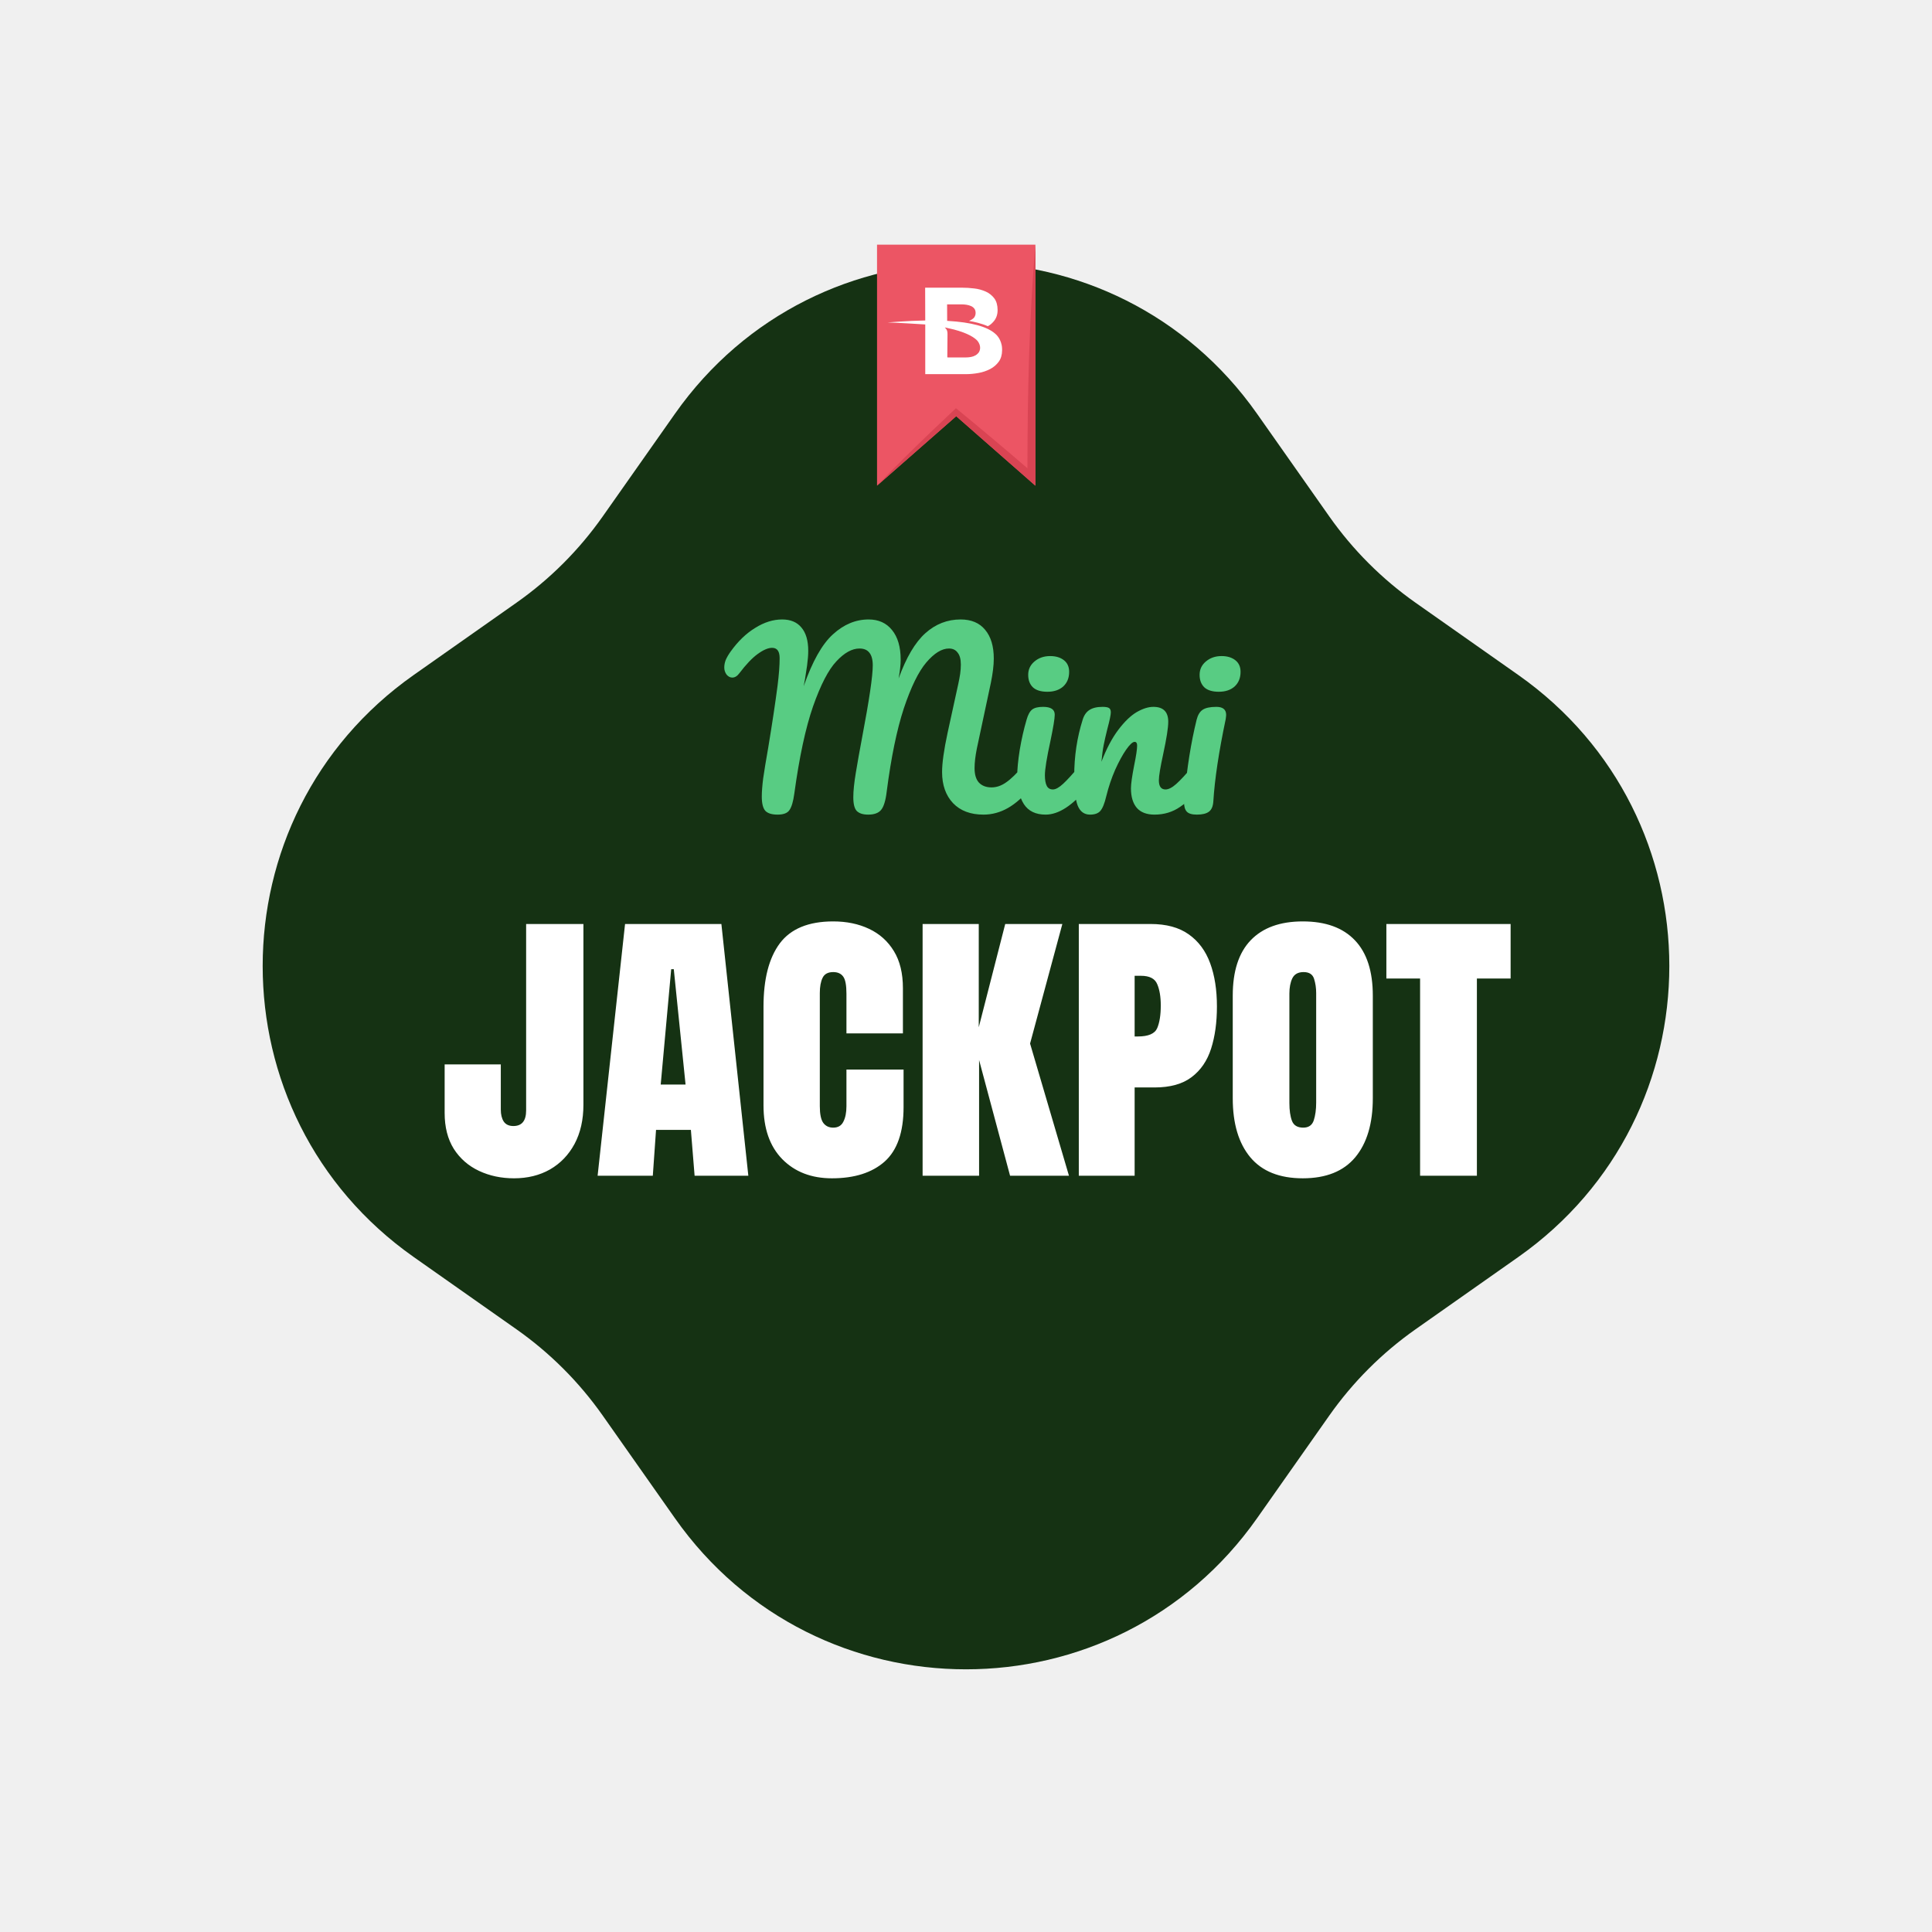
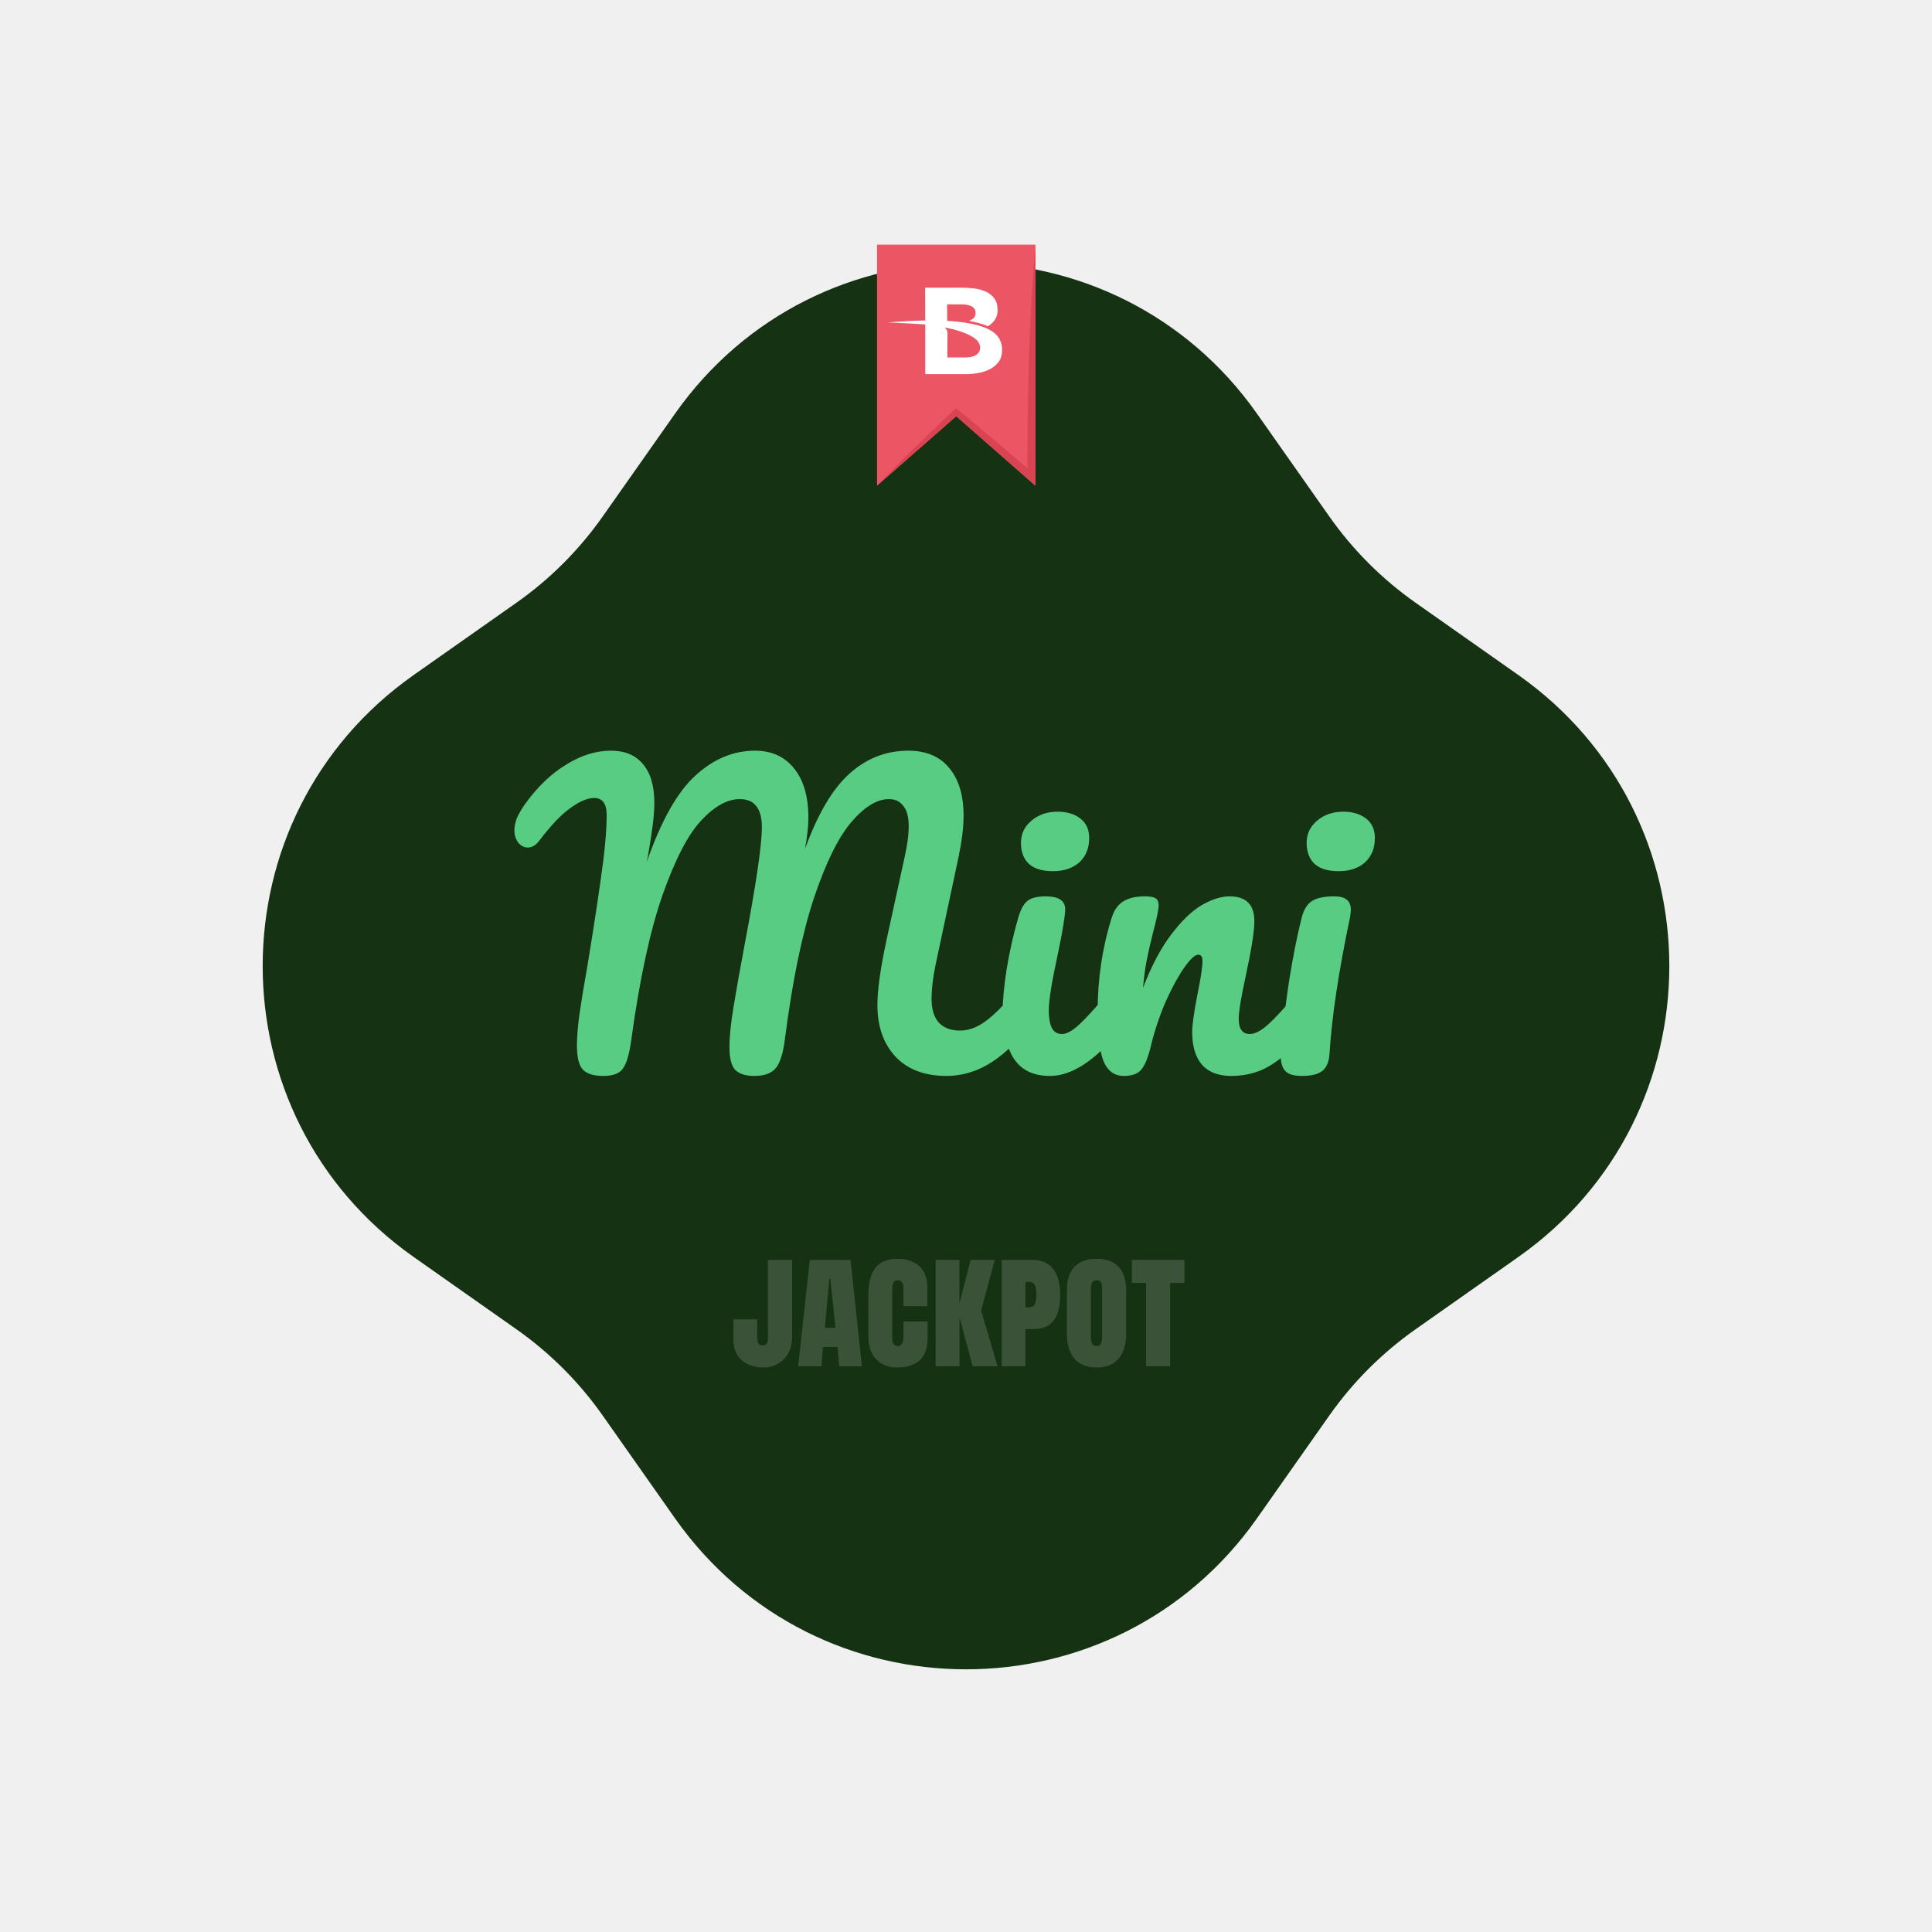
<svg xmlns="http://www.w3.org/2000/svg" width="304" height="304" viewBox="0 0 304 304" fill="none">
  <path d="M106.197 65.114C128.501 33.406 175.499 33.406 197.803 65.114L209.159 81.257C212.871 86.534 217.466 91.129 222.743 94.841L238.887 106.197C270.594 128.501 270.594 175.499 238.887 197.803L222.743 209.159C217.466 212.871 212.871 217.466 209.159 222.743L197.803 238.887C175.499 270.594 128.501 270.594 106.197 238.887L94.841 222.743C91.129 217.466 86.534 212.871 81.257 209.159L65.114 197.803C33.406 175.499 33.406 128.501 65.114 106.197L81.257 94.841C86.534 91.129 91.129 86.534 94.841 81.257L106.197 65.114Z" fill="#153213" />
-   <path d="M122.352 128.18C121.464 128.18 120.828 127.988 120.444 127.604C120.06 127.196 119.868 126.44 119.868 125.336C119.868 124.592 119.94 123.644 120.084 122.492C120.252 121.316 120.516 119.708 120.876 117.668C121.5 113.9 121.992 110.636 122.352 107.876C122.568 106.148 122.676 104.708 122.676 103.556C122.676 102.476 122.28 101.936 121.488 101.936C120.864 101.936 120.108 102.26 119.22 102.908C118.356 103.532 117.396 104.54 116.34 105.932C116.004 106.388 115.632 106.616 115.224 106.616C114.888 106.616 114.588 106.46 114.324 106.148C114.084 105.812 113.964 105.44 113.964 105.032C113.964 104.648 114.036 104.264 114.18 103.88C114.348 103.472 114.612 103.016 114.972 102.512C116.124 100.904 117.408 99.668 118.824 98.804C120.24 97.916 121.656 97.472 123.072 97.472C124.392 97.472 125.4 97.892 126.096 98.732C126.816 99.572 127.176 100.796 127.176 102.404C127.176 103.052 127.116 103.82 126.996 104.708C126.876 105.572 126.768 106.28 126.672 106.832C126.576 107.384 126.504 107.768 126.456 107.984C127.824 104.072 129.36 101.348 131.064 99.812C132.768 98.252 134.64 97.472 136.68 97.472C138.24 97.472 139.464 98.024 140.352 99.128C141.264 100.232 141.72 101.792 141.72 103.808C141.72 104.6 141.612 105.584 141.396 106.76C142.596 103.448 144 101.072 145.608 99.632C147.216 98.192 149.064 97.472 151.152 97.472C152.832 97.472 154.116 98.012 155.004 99.092C155.916 100.172 156.372 101.684 156.372 103.628C156.372 104.684 156.216 105.968 155.904 107.48L153.708 117.776C153.468 118.976 153.348 120.008 153.348 120.872C153.348 121.88 153.576 122.636 154.032 123.14C154.512 123.644 155.172 123.896 156.012 123.896C156.804 123.896 157.572 123.632 158.316 123.104C159.084 122.576 159.984 121.7 161.016 120.476C161.304 120.14 161.628 119.972 161.988 119.972C162.3 119.972 162.54 120.116 162.708 120.404C162.9 120.692 162.996 121.088 162.996 121.592C162.996 122.528 162.768 123.272 162.312 123.824C161.064 125.336 159.828 126.44 158.604 127.136C157.38 127.832 156.096 128.18 154.752 128.18C152.712 128.18 151.116 127.58 149.964 126.38C148.812 125.156 148.236 123.524 148.236 121.484C148.236 120.068 148.524 118.016 149.1 115.328L150.54 108.74C150.588 108.524 150.672 108.14 150.792 107.588C150.912 107.036 151.008 106.52 151.08 106.04C151.152 105.536 151.188 105.044 151.188 104.564C151.188 103.724 151.02 103.1 150.684 102.692C150.372 102.26 149.916 102.044 149.316 102.044C148.188 102.044 147 102.776 145.752 104.24C144.528 105.68 143.352 108.08 142.224 111.44C141.12 114.8 140.22 119.168 139.524 124.544C139.356 125.984 139.056 126.956 138.624 127.46C138.216 127.94 137.544 128.18 136.608 128.18C135.792 128.18 135.192 127.988 134.808 127.604C134.448 127.22 134.268 126.5 134.268 125.444C134.268 124.46 134.4 123.176 134.664 121.592C134.928 119.984 135.264 118.1 135.672 115.94C136.776 110.132 137.328 106.388 137.328 104.708C137.328 103.796 137.148 103.124 136.788 102.692C136.452 102.26 135.936 102.044 135.24 102.044C134.064 102.044 132.852 102.716 131.604 104.06C130.356 105.38 129.132 107.744 127.932 111.152C126.756 114.536 125.772 119.12 124.98 124.904C124.812 126.128 124.56 126.98 124.224 127.46C123.912 127.94 123.288 128.18 122.352 128.18ZM164.811 108.848C163.803 108.848 163.047 108.62 162.543 108.164C162.039 107.684 161.787 107.024 161.787 106.184C161.787 105.344 162.111 104.648 162.759 104.096C163.431 103.52 164.259 103.232 165.243 103.232C166.131 103.232 166.851 103.448 167.403 103.88C167.955 104.312 168.231 104.924 168.231 105.716C168.231 106.676 167.919 107.444 167.295 108.02C166.671 108.572 165.843 108.848 164.811 108.848ZM164.523 128.18C162.963 128.18 161.823 127.628 161.103 126.524C160.407 125.42 160.059 123.956 160.059 122.132C160.059 121.052 160.191 119.672 160.455 117.992C160.743 116.288 161.103 114.704 161.535 113.24C161.751 112.472 162.039 111.944 162.399 111.656C162.759 111.368 163.335 111.224 164.127 111.224C165.351 111.224 165.963 111.632 165.963 112.448C165.963 113.048 165.735 114.44 165.279 116.624C164.703 119.264 164.415 121.052 164.415 121.988C164.415 122.708 164.511 123.26 164.703 123.644C164.895 124.028 165.219 124.22 165.675 124.22C166.107 124.22 166.647 123.92 167.295 123.32C167.943 122.72 168.807 121.772 169.887 120.476C170.175 120.14 170.499 119.972 170.859 119.972C171.171 119.972 171.411 120.116 171.579 120.404C171.771 120.692 171.867 121.088 171.867 121.592C171.867 122.552 171.639 123.296 171.183 123.824C168.807 126.728 166.587 128.18 164.523 128.18ZM171.511 128.18C170.599 128.18 169.951 127.7 169.567 126.74C169.207 125.78 169.027 124.244 169.027 122.132C169.027 119.012 169.471 116.048 170.359 113.24C170.575 112.544 170.923 112.04 171.403 111.728C171.907 111.392 172.603 111.224 173.491 111.224C173.971 111.224 174.307 111.284 174.499 111.404C174.691 111.524 174.787 111.752 174.787 112.088C174.787 112.472 174.607 113.336 174.247 114.68C174.007 115.64 173.815 116.48 173.671 117.2C173.527 117.92 173.407 118.808 173.311 119.864C174.103 117.8 174.991 116.12 175.975 114.824C176.959 113.528 177.919 112.604 178.855 112.052C179.815 111.5 180.691 111.224 181.483 111.224C183.043 111.224 183.823 112.004 183.823 113.564C183.823 114.5 183.559 116.192 183.031 118.64C182.575 120.728 182.347 122.108 182.347 122.78C182.347 123.74 182.695 124.22 183.391 124.22C183.871 124.22 184.435 123.932 185.083 123.356C185.755 122.756 186.643 121.796 187.747 120.476C188.035 120.14 188.359 119.972 188.719 119.972C189.031 119.972 189.271 120.116 189.439 120.404C189.631 120.692 189.727 121.088 189.727 121.592C189.727 122.552 189.499 123.296 189.043 123.824C188.011 125.096 186.895 126.14 185.695 126.956C184.519 127.772 183.175 128.18 181.663 128.18C180.439 128.18 179.515 127.832 178.891 127.136C178.267 126.416 177.955 125.384 177.955 124.04C177.955 123.368 178.123 122.168 178.459 120.44C178.771 118.928 178.927 117.884 178.927 117.308C178.927 116.924 178.795 116.732 178.531 116.732C178.219 116.732 177.775 117.14 177.199 117.956C176.647 118.748 176.071 119.804 175.471 121.124C174.895 122.444 174.427 123.836 174.067 125.3C173.803 126.428 173.491 127.196 173.131 127.604C172.795 127.988 172.255 128.18 171.511 128.18ZM191.782 108.848C190.774 108.848 190.018 108.62 189.514 108.164C189.01 107.684 188.758 107.024 188.758 106.184C188.758 105.344 189.082 104.648 189.73 104.096C190.402 103.52 191.23 103.232 192.214 103.232C193.102 103.232 193.822 103.448 194.374 103.88C194.926 104.312 195.202 104.924 195.202 105.716C195.202 106.676 194.89 107.444 194.266 108.02C193.642 108.572 192.814 108.848 191.782 108.848ZM188.326 128.18C187.558 128.18 187.03 128.024 186.742 127.712C186.454 127.4 186.31 126.908 186.31 126.236C186.31 126.044 186.334 125.708 186.382 125.228C186.766 120.836 187.402 116.84 188.29 113.24C188.482 112.496 188.794 111.98 189.226 111.692C189.682 111.38 190.402 111.224 191.386 111.224C192.418 111.224 192.934 111.644 192.934 112.484C192.934 112.604 192.91 112.832 192.862 113.168C191.782 118.304 191.134 122.612 190.918 126.092C190.87 126.86 190.642 127.4 190.234 127.712C189.826 128.024 189.19 128.18 188.326 128.18Z" fill="#58CC83" />
-   <path d="M80.883 185.406C78.868 185.406 77.032 185.017 75.373 184.238C73.714 183.46 72.394 182.309 71.412 180.785C70.447 179.245 69.965 177.357 69.965 175.123V167.48H78.801V174.59C78.801 175.368 78.953 175.995 79.258 176.469C79.579 176.943 80.087 177.18 80.781 177.18C82.118 177.18 82.787 176.359 82.787 174.717V145.391H91.801V173.828C91.801 176.198 91.335 178.255 90.404 179.998C89.473 181.725 88.187 183.062 86.545 184.01C84.903 184.941 83.016 185.406 80.883 185.406ZM94.035 185L98.352 145.391H113.51L117.75 185H109.295L108.711 177.789H103.227L102.719 185H94.035ZM105.613 152.5L103.963 170.654H107.873L106.02 152.5H105.613ZM130.902 185.406C127.669 185.406 125.062 184.399 123.082 182.385C121.118 180.37 120.137 177.552 120.137 173.93V158.391C120.137 154.057 120.992 150.74 122.701 148.438C124.428 146.135 127.229 144.984 131.105 144.984C133.221 144.984 135.1 145.374 136.742 146.152C138.401 146.931 139.704 148.099 140.652 149.656C141.6 151.197 142.074 153.143 142.074 155.496V162.605H133.188V156.359C133.188 155.022 133.018 154.125 132.68 153.668C132.341 153.194 131.816 152.957 131.105 152.957C130.276 152.957 129.717 153.262 129.43 153.871C129.142 154.464 128.998 155.259 128.998 156.258V174.057C128.998 175.292 129.176 176.164 129.531 176.672C129.904 177.18 130.428 177.434 131.105 177.434C131.867 177.434 132.4 177.12 132.705 176.494C133.027 175.868 133.188 175.055 133.188 174.057V168.293H142.176V174.209C142.176 178.136 141.186 180.988 139.205 182.766C137.225 184.526 134.457 185.406 130.902 185.406ZM145.172 185V145.391H154.008V161.641L158.172 145.391H167.16L162.082 164.205L168.201 185H158.934L154.059 166.795V185H145.172ZM169.75 185V145.391H181.049C183.52 145.391 185.518 145.932 187.041 147.016C188.581 148.099 189.707 149.614 190.418 151.561C191.129 153.49 191.484 155.758 191.484 158.365C191.484 160.87 191.18 163.079 190.57 164.992C189.961 166.905 188.937 168.403 187.498 169.486C186.076 170.57 184.13 171.111 181.658 171.111H178.535V185H169.75ZM178.535 163.088H179.043C180.702 163.088 181.717 162.648 182.09 161.768C182.462 160.887 182.648 159.702 182.648 158.213C182.648 156.842 182.462 155.725 182.09 154.861C181.734 153.981 180.88 153.541 179.525 153.541H178.535V163.088ZM204.992 185.406C201.336 185.406 198.585 184.306 196.74 182.105C194.895 179.888 193.973 176.79 193.973 172.812V156.664C193.973 152.822 194.912 149.919 196.791 147.955C198.687 145.975 201.421 144.984 204.992 144.984C208.581 144.984 211.314 145.975 213.193 147.955C215.072 149.919 216.012 152.822 216.012 156.664V172.812C216.012 176.79 215.089 179.888 213.244 182.105C211.399 184.306 208.648 185.406 204.992 185.406ZM205.068 177.434C205.915 177.434 206.465 177.053 206.719 176.291C206.973 175.512 207.1 174.581 207.1 173.498V156.258C207.1 155.462 206.99 154.717 206.77 154.023C206.549 153.312 205.999 152.957 205.119 152.957C204.256 152.957 203.663 153.287 203.342 153.947C203.037 154.59 202.885 155.386 202.885 156.334V173.549C202.885 174.717 203.02 175.656 203.291 176.367C203.562 177.078 204.154 177.434 205.068 177.434ZM223.451 185V153.973H218.145V145.391H237.695V153.973H232.389V185H223.451Z" fill="white" />
+   <path d="M94.92 169.3C93.44 169.3 92.38 168.98 91.74 168.34C91.1 167.66 90.78 166.4 90.78 164.56C90.78 163.32 90.9 161.74 91.14 159.82C91.42 157.86 91.86 155.18 92.46 151.78C93.5 145.5 94.32 140.06 94.92 135.46C95.28 132.58 95.46 130.18 95.46 128.26C95.46 126.46 94.8 125.56 93.48 125.56C92.44 125.56 91.18 126.1 89.7 127.18C88.26 128.22 86.66 129.9 84.9 132.22C84.34 132.98 83.72 133.36 83.04 133.36C82.48 133.36 81.98 133.1 81.54 132.58C81.14 132.02 80.94 131.4 80.94 130.72C80.94 130.08 81.06 129.44 81.3 128.8C81.58 128.12 82.02 127.36 82.62 126.52C84.54 123.84 86.68 121.78 89.04 120.34C91.4 118.86 93.76 118.12 96.12 118.12C98.32 118.12 100 118.82 101.16 120.22C102.36 121.62 102.96 123.66 102.96 126.34C102.96 127.42 102.86 128.7 102.66 130.18C102.46 131.62 102.28 132.8 102.12 133.72C101.96 134.64 101.84 135.28 101.76 135.64C104.04 129.12 106.6 124.58 109.44 122.02C112.28 119.42 115.4 118.12 118.8 118.12C121.4 118.12 123.44 119.04 124.92 120.88C126.44 122.72 127.2 125.32 127.2 128.68C127.2 130 127.02 131.64 126.66 133.6C128.66 128.08 131 124.12 133.68 121.72C136.36 119.32 139.44 118.12 142.92 118.12C145.72 118.12 147.86 119.02 149.34 120.82C150.86 122.62 151.62 125.14 151.62 128.38C151.62 130.14 151.36 132.28 150.84 134.8L147.18 151.96C146.78 153.96 146.58 155.68 146.58 157.12C146.58 158.8 146.96 160.06 147.72 160.9C148.52 161.74 149.62 162.16 151.02 162.16C152.34 162.16 153.62 161.72 154.86 160.84C156.14 159.96 157.64 158.5 159.36 156.46C159.84 155.9 160.38 155.62 160.98 155.62C161.5 155.62 161.9 155.86 162.18 156.34C162.5 156.82 162.66 157.48 162.66 158.32C162.66 159.88 162.28 161.12 161.52 162.04C159.44 164.56 157.38 166.4 155.34 167.56C153.3 168.72 151.16 169.3 148.92 169.3C145.52 169.3 142.86 168.3 140.94 166.3C139.02 164.26 138.06 161.54 138.06 158.14C138.06 155.78 138.54 152.36 139.5 147.88L141.9 136.9C141.98 136.54 142.12 135.9 142.32 134.98C142.52 134.06 142.68 133.2 142.8 132.4C142.92 131.56 142.98 130.74 142.98 129.94C142.98 128.54 142.7 127.5 142.14 126.82C141.62 126.1 140.86 125.74 139.86 125.74C137.98 125.74 136 126.96 133.92 129.4C131.88 131.8 129.92 135.8 128.04 141.4C126.2 147 124.7 154.28 123.54 163.24C123.26 165.64 122.76 167.26 122.04 168.1C121.36 168.9 120.24 169.3 118.68 169.3C117.32 169.3 116.32 168.98 115.68 168.34C115.08 167.7 114.78 166.5 114.78 164.74C114.78 163.1 115 160.96 115.44 158.32C115.88 155.64 116.44 152.5 117.12 148.9C118.96 139.22 119.88 132.98 119.88 130.18C119.88 128.66 119.58 127.54 118.98 126.82C118.42 126.1 117.56 125.74 116.4 125.74C114.44 125.74 112.42 126.86 110.34 129.1C108.26 131.3 106.22 135.24 104.22 140.92C102.26 146.56 100.62 154.2 99.3 163.84C99.02 165.88 98.6 167.3 98.04 168.1C97.52 168.9 96.48 169.3 94.92 169.3ZM165.685 137.08C164.005 137.08 162.745 136.7 161.905 135.94C161.065 135.14 160.645 134.04 160.645 132.64C160.645 131.24 161.185 130.08 162.265 129.16C163.385 128.2 164.765 127.72 166.405 127.72C167.885 127.72 169.085 128.08 170.005 128.8C170.925 129.52 171.385 130.54 171.385 131.86C171.385 133.46 170.865 134.74 169.825 135.7C168.785 136.62 167.405 137.08 165.685 137.08ZM165.205 169.3C162.605 169.3 160.705 168.38 159.505 166.54C158.345 164.7 157.765 162.26 157.765 159.22C157.765 157.42 157.985 155.12 158.425 152.32C158.905 149.48 159.505 146.84 160.225 144.4C160.585 143.12 161.065 142.24 161.665 141.76C162.265 141.28 163.225 141.04 164.545 141.04C166.585 141.04 167.605 141.72 167.605 143.08C167.605 144.08 167.225 146.4 166.465 150.04C165.505 154.44 165.025 157.42 165.025 158.98C165.025 160.18 165.185 161.1 165.505 161.74C165.825 162.38 166.365 162.7 167.125 162.7C167.845 162.7 168.745 162.2 169.825 161.2C170.905 160.2 172.345 158.62 174.145 156.46C174.625 155.9 175.165 155.62 175.765 155.62C176.285 155.62 176.685 155.86 176.965 156.34C177.285 156.82 177.445 157.48 177.445 158.32C177.445 159.92 177.065 161.16 176.305 162.04C172.345 166.88 168.645 169.3 165.205 169.3ZM176.851 169.3C175.331 169.3 174.251 168.5 173.611 166.9C173.011 165.3 172.711 162.74 172.711 159.22C172.711 154.02 173.451 149.08 174.931 144.4C175.291 143.24 175.871 142.4 176.671 141.88C177.511 141.32 178.671 141.04 180.151 141.04C180.951 141.04 181.511 141.14 181.831 141.34C182.151 141.54 182.311 141.92 182.311 142.48C182.311 143.12 182.011 144.56 181.411 146.8C181.011 148.4 180.691 149.8 180.451 151C180.211 152.2 180.011 153.68 179.851 155.44C181.171 152 182.651 149.2 184.291 147.04C185.931 144.88 187.531 143.34 189.091 142.42C190.691 141.5 192.151 141.04 193.471 141.04C196.071 141.04 197.371 142.34 197.371 144.94C197.371 146.5 196.931 149.32 196.051 153.4C195.291 156.88 194.911 159.18 194.911 160.3C194.911 161.9 195.491 162.7 196.651 162.7C197.451 162.7 198.391 162.22 199.471 161.26C200.591 160.26 202.071 158.66 203.911 156.46C204.391 155.9 204.931 155.62 205.531 155.62C206.051 155.62 206.451 155.86 206.731 156.34C207.051 156.82 207.211 157.48 207.211 158.32C207.211 159.92 206.831 161.16 206.071 162.04C204.351 164.16 202.491 165.9 200.491 167.26C198.531 168.62 196.291 169.3 193.771 169.3C191.731 169.3 190.191 168.72 189.151 167.56C188.111 166.36 187.591 164.64 187.591 162.4C187.591 161.28 187.871 159.28 188.431 156.4C188.951 153.88 189.211 152.14 189.211 151.18C189.211 150.54 188.991 150.22 188.551 150.22C188.031 150.22 187.291 150.9 186.331 152.26C185.411 153.58 184.451 155.34 183.451 157.54C182.491 159.74 181.711 162.06 181.111 164.5C180.671 166.38 180.151 167.66 179.551 168.34C178.991 168.98 178.091 169.3 176.851 169.3ZM210.637 137.08C208.957 137.08 207.697 136.7 206.857 135.94C206.017 135.14 205.597 134.04 205.597 132.64C205.597 131.24 206.137 130.08 207.217 129.16C208.337 128.2 209.717 127.72 211.357 127.72C212.837 127.72 214.037 128.08 214.957 128.8C215.877 129.52 216.337 130.54 216.337 131.86C216.337 133.46 215.817 134.74 214.777 135.7C213.737 136.62 212.357 137.08 210.637 137.08ZM204.877 169.3C203.597 169.3 202.717 169.04 202.237 168.52C201.757 168 201.517 167.18 201.517 166.06C201.517 165.74 201.557 165.18 201.637 164.38C202.277 157.06 203.337 150.4 204.817 144.4C205.137 143.16 205.657 142.3 206.377 141.82C207.137 141.3 208.337 141.04 209.977 141.04C211.697 141.04 212.557 141.74 212.557 143.14C212.557 143.34 212.517 143.72 212.437 144.28C210.637 152.84 209.557 160.02 209.197 165.82C209.117 167.1 208.737 168 208.057 168.52C207.377 169.04 206.317 169.3 204.877 169.3Z" fill="#58CC83" />
+   <path d="M120.027 215.172C119.175 215.172 118.398 215.007 117.696 214.678C116.994 214.348 116.436 213.861 116.021 213.217C115.612 212.565 115.408 211.767 115.408 210.821V207.588H119.146V210.596C119.146 210.925 119.211 211.19 119.34 211.391C119.476 211.591 119.691 211.691 119.984 211.691C120.55 211.691 120.833 211.344 120.833 210.649V198.242H124.646V210.273C124.646 211.276 124.45 212.146 124.056 212.884C123.662 213.614 123.118 214.18 122.423 214.581C121.728 214.975 120.93 215.172 120.027 215.172ZM125.592 215L127.418 198.242H133.831L135.625 215H132.048L131.801 211.949H129.48L129.266 215H125.592ZM130.49 201.25L129.792 208.931H131.446L130.662 201.25H130.49ZM141.189 215.172C139.822 215.172 138.719 214.746 137.881 213.894C137.05 213.041 136.635 211.849 136.635 210.316V203.742C136.635 201.909 136.996 200.505 137.72 199.531C138.45 198.557 139.635 198.07 141.275 198.07C142.171 198.07 142.965 198.235 143.66 198.564C144.362 198.894 144.913 199.388 145.314 200.047C145.715 200.699 145.916 201.522 145.916 202.518V205.525H142.156V202.883C142.156 202.317 142.085 201.938 141.941 201.744C141.798 201.544 141.576 201.443 141.275 201.443C140.924 201.443 140.688 201.572 140.566 201.83C140.445 202.081 140.384 202.417 140.384 202.84V210.37C140.384 210.893 140.459 211.262 140.609 211.477C140.767 211.691 140.989 211.799 141.275 211.799C141.598 211.799 141.823 211.666 141.952 211.401C142.088 211.136 142.156 210.793 142.156 210.37V207.932H145.959V210.435C145.959 212.096 145.54 213.303 144.702 214.055C143.864 214.799 142.693 215.172 141.189 215.172ZM147.227 215V198.242H150.965V205.117L152.727 198.242H156.529L154.381 206.202L156.97 215H153.049L150.986 207.298V215H147.227ZM157.625 215V198.242H162.405C163.451 198.242 164.296 198.471 164.94 198.93C165.592 199.388 166.068 200.029 166.369 200.853C166.67 201.669 166.82 202.629 166.82 203.731C166.82 204.791 166.691 205.726 166.434 206.535C166.176 207.344 165.743 207.978 165.134 208.437C164.532 208.895 163.709 209.124 162.663 209.124H161.342V215H157.625ZM161.342 205.729H161.557C162.258 205.729 162.688 205.543 162.846 205.171C163.003 204.799 163.082 204.297 163.082 203.667C163.082 203.087 163.003 202.614 162.846 202.249C162.695 201.877 162.334 201.69 161.761 201.69H161.342V205.729ZM172.535 215.172C170.988 215.172 169.825 214.706 169.044 213.775C168.263 212.837 167.873 211.527 167.873 209.844V203.012C167.873 201.386 168.271 200.158 169.065 199.327C169.868 198.489 171.024 198.07 172.535 198.07C174.053 198.07 175.21 198.489 176.005 199.327C176.8 200.158 177.197 201.386 177.197 203.012V209.844C177.197 211.527 176.807 212.837 176.026 213.775C175.246 214.706 174.082 215.172 172.535 215.172ZM172.567 211.799C172.925 211.799 173.158 211.638 173.266 211.315C173.373 210.986 173.427 210.592 173.427 210.134V202.84C173.427 202.503 173.38 202.188 173.287 201.895C173.194 201.594 172.961 201.443 172.589 201.443C172.224 201.443 171.973 201.583 171.837 201.862C171.708 202.134 171.644 202.471 171.644 202.872V210.155C171.644 210.649 171.701 211.047 171.815 211.348C171.93 211.648 172.181 211.799 172.567 211.799ZM180.345 215V201.873H178.1V198.242H186.371V201.873H184.126V215H180.345Z" fill="white" fill-opacity="0.16" />
  <path d="M162.917 38.5V76.417H162.914L162.25 75.836L161.666 75.32L156.72 70.983L150.46 65.491L144.199 70.983L138.024 76.4L138.005 76.417H138V38.5H162.917Z" fill="#EC5564" />
  <path d="M162.917 38.5V76.417H162.914L162.25 75.836L161.663 75.32L156.72 70.983L150.457 65.491L144.197 70.983L138.024 76.4C138.024 76.4 138.007 76.412 138 76.417C139.375 74.977 140.952 73.379 142.369 71.973C144.988 69.378 147.736 66.745 150.418 64.228C154.13 67.275 158.019 70.533 161.666 73.679C161.683 61.946 161.928 50.19 162.917 38.5V38.5Z" fill="#D94453" />
  <path d="M157.679 55.011V54.934C157.679 54.83 157.671 54.728 157.659 54.619L157.652 54.566V54.544C157.647 54.501 157.64 54.45 157.63 54.404L157.623 54.358L157.598 54.239C157.37 53.174 156.715 52.603 156.581 52.497C155.323 51.383 152.821 50.711 149.148 50.495L149.036 50.488L149.026 47.891H151.297C151.562 47.891 151.83 47.915 152.093 47.956C152.343 47.995 152.587 48.068 152.818 48.172C153.018 48.261 153.19 48.399 153.319 48.573C153.446 48.743 153.509 48.958 153.512 49.22C153.519 49.452 153.458 49.682 153.337 49.88C153.31 49.922 153.281 49.96 153.251 49.999C153.188 50.072 152.976 50.285 152.482 50.495C153.3 50.636 154.439 50.892 155.432 51.328L155.508 51.286H155.515C155.676 51.199 155.824 51.095 155.958 50.977C156.016 50.928 156.07 50.877 156.119 50.824L156.243 50.698C156.734 50.193 156.98 49.544 156.973 48.772C156.968 48.024 156.795 47.409 156.457 46.952C156.109 46.489 155.651 46.124 155.123 45.887C154.544 45.628 153.93 45.458 153.3 45.388C152.636 45.306 151.969 45.265 151.299 45.265H145.572L145.587 50.427H145.56C142.839 50.473 139.643 50.739 139.643 50.739C140.77 50.744 145.562 51.052 145.562 51.052H145.589V58.874H151.942C152.628 58.874 153.312 58.809 153.986 58.683C154.629 58.569 155.252 58.356 155.829 58.054C156.357 57.775 156.812 57.381 157.163 56.899C157.496 56.432 157.671 55.844 157.679 55.149V55.091C157.679 55.067 157.679 55.045 157.679 55.019V55.011ZM154.076 55.345L154.062 55.372C154.055 55.384 154.05 55.396 154.04 55.408C153.904 55.607 153.726 55.774 153.519 55.9C153.298 56.03 153.052 56.122 152.799 56.166C152.536 56.217 152.27 56.241 152.003 56.243H149.182L149.06 56.226V55.95C149.067 55.057 149.082 52.995 149.089 52.569C149.092 52.429 149.079 52.286 149.05 52.148L149.041 52.105L149.011 52.01C148.985 51.925 148.941 51.846 148.882 51.775C148.875 51.763 148.865 51.754 148.856 51.742L148.671 51.519L150.092 51.846C152.368 52.446 153.368 53.148 153.811 53.634C154.454 54.462 154.176 55.152 154.074 55.345H154.076Z" fill="white" />
</svg>
